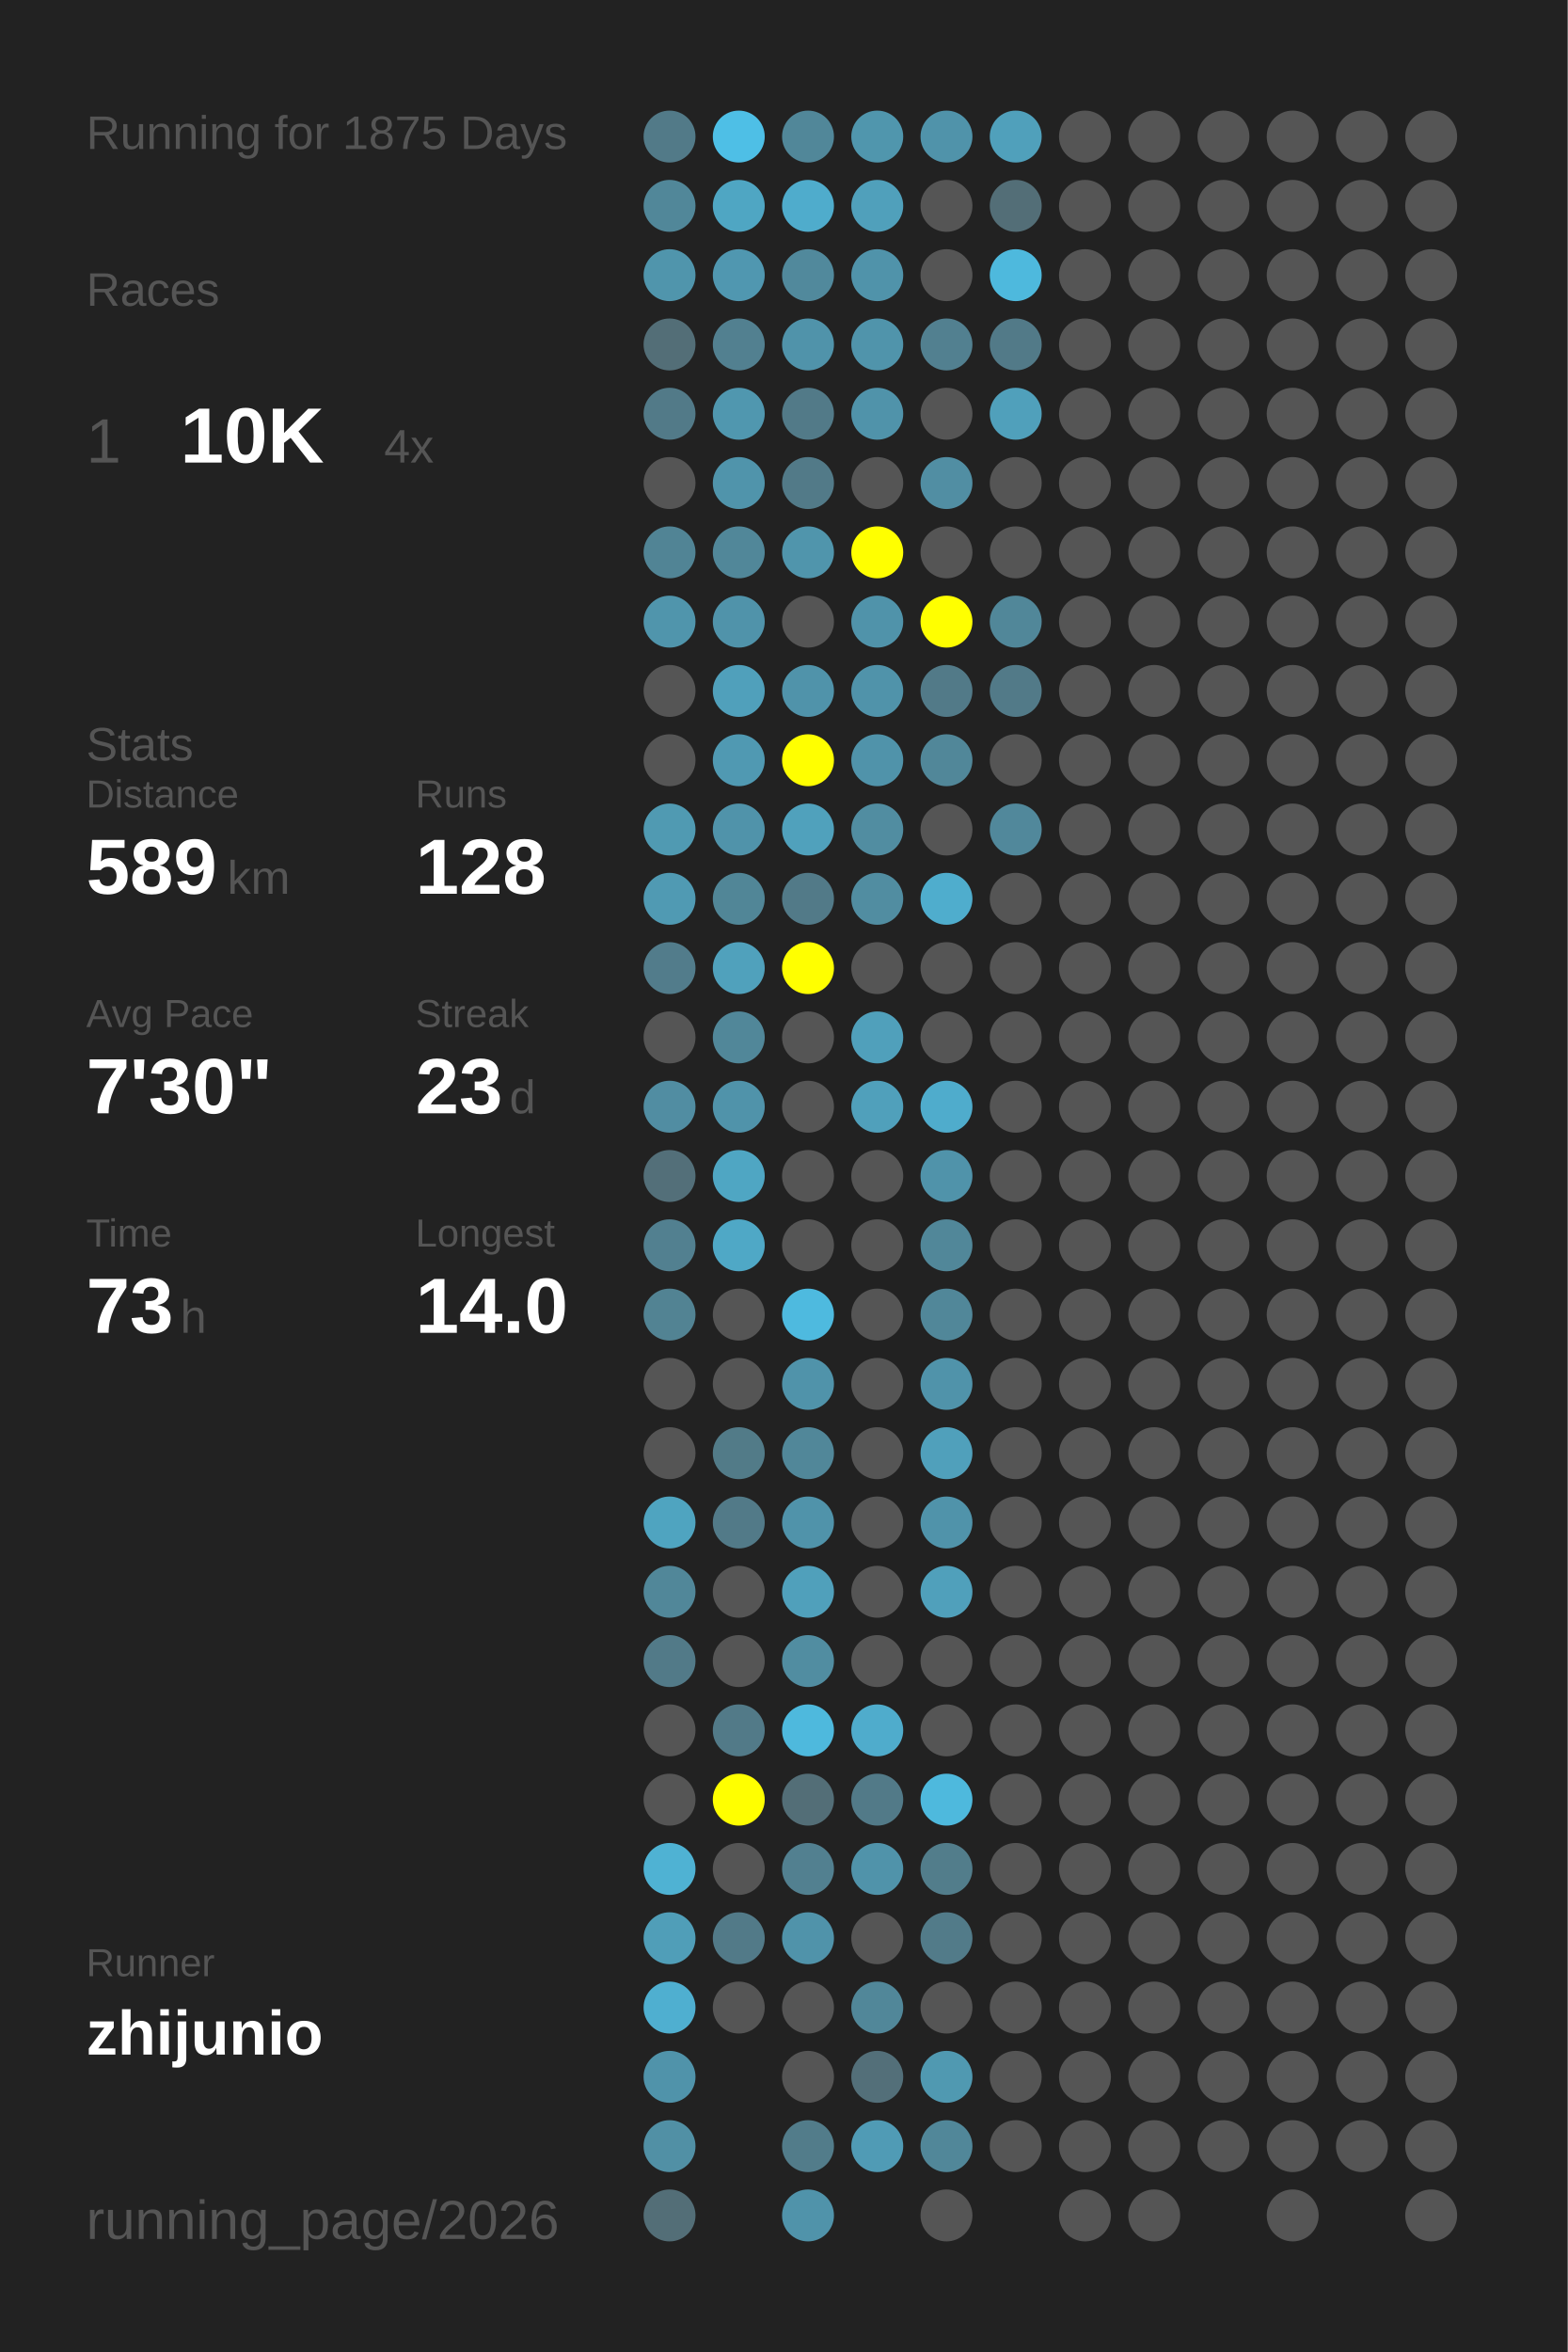
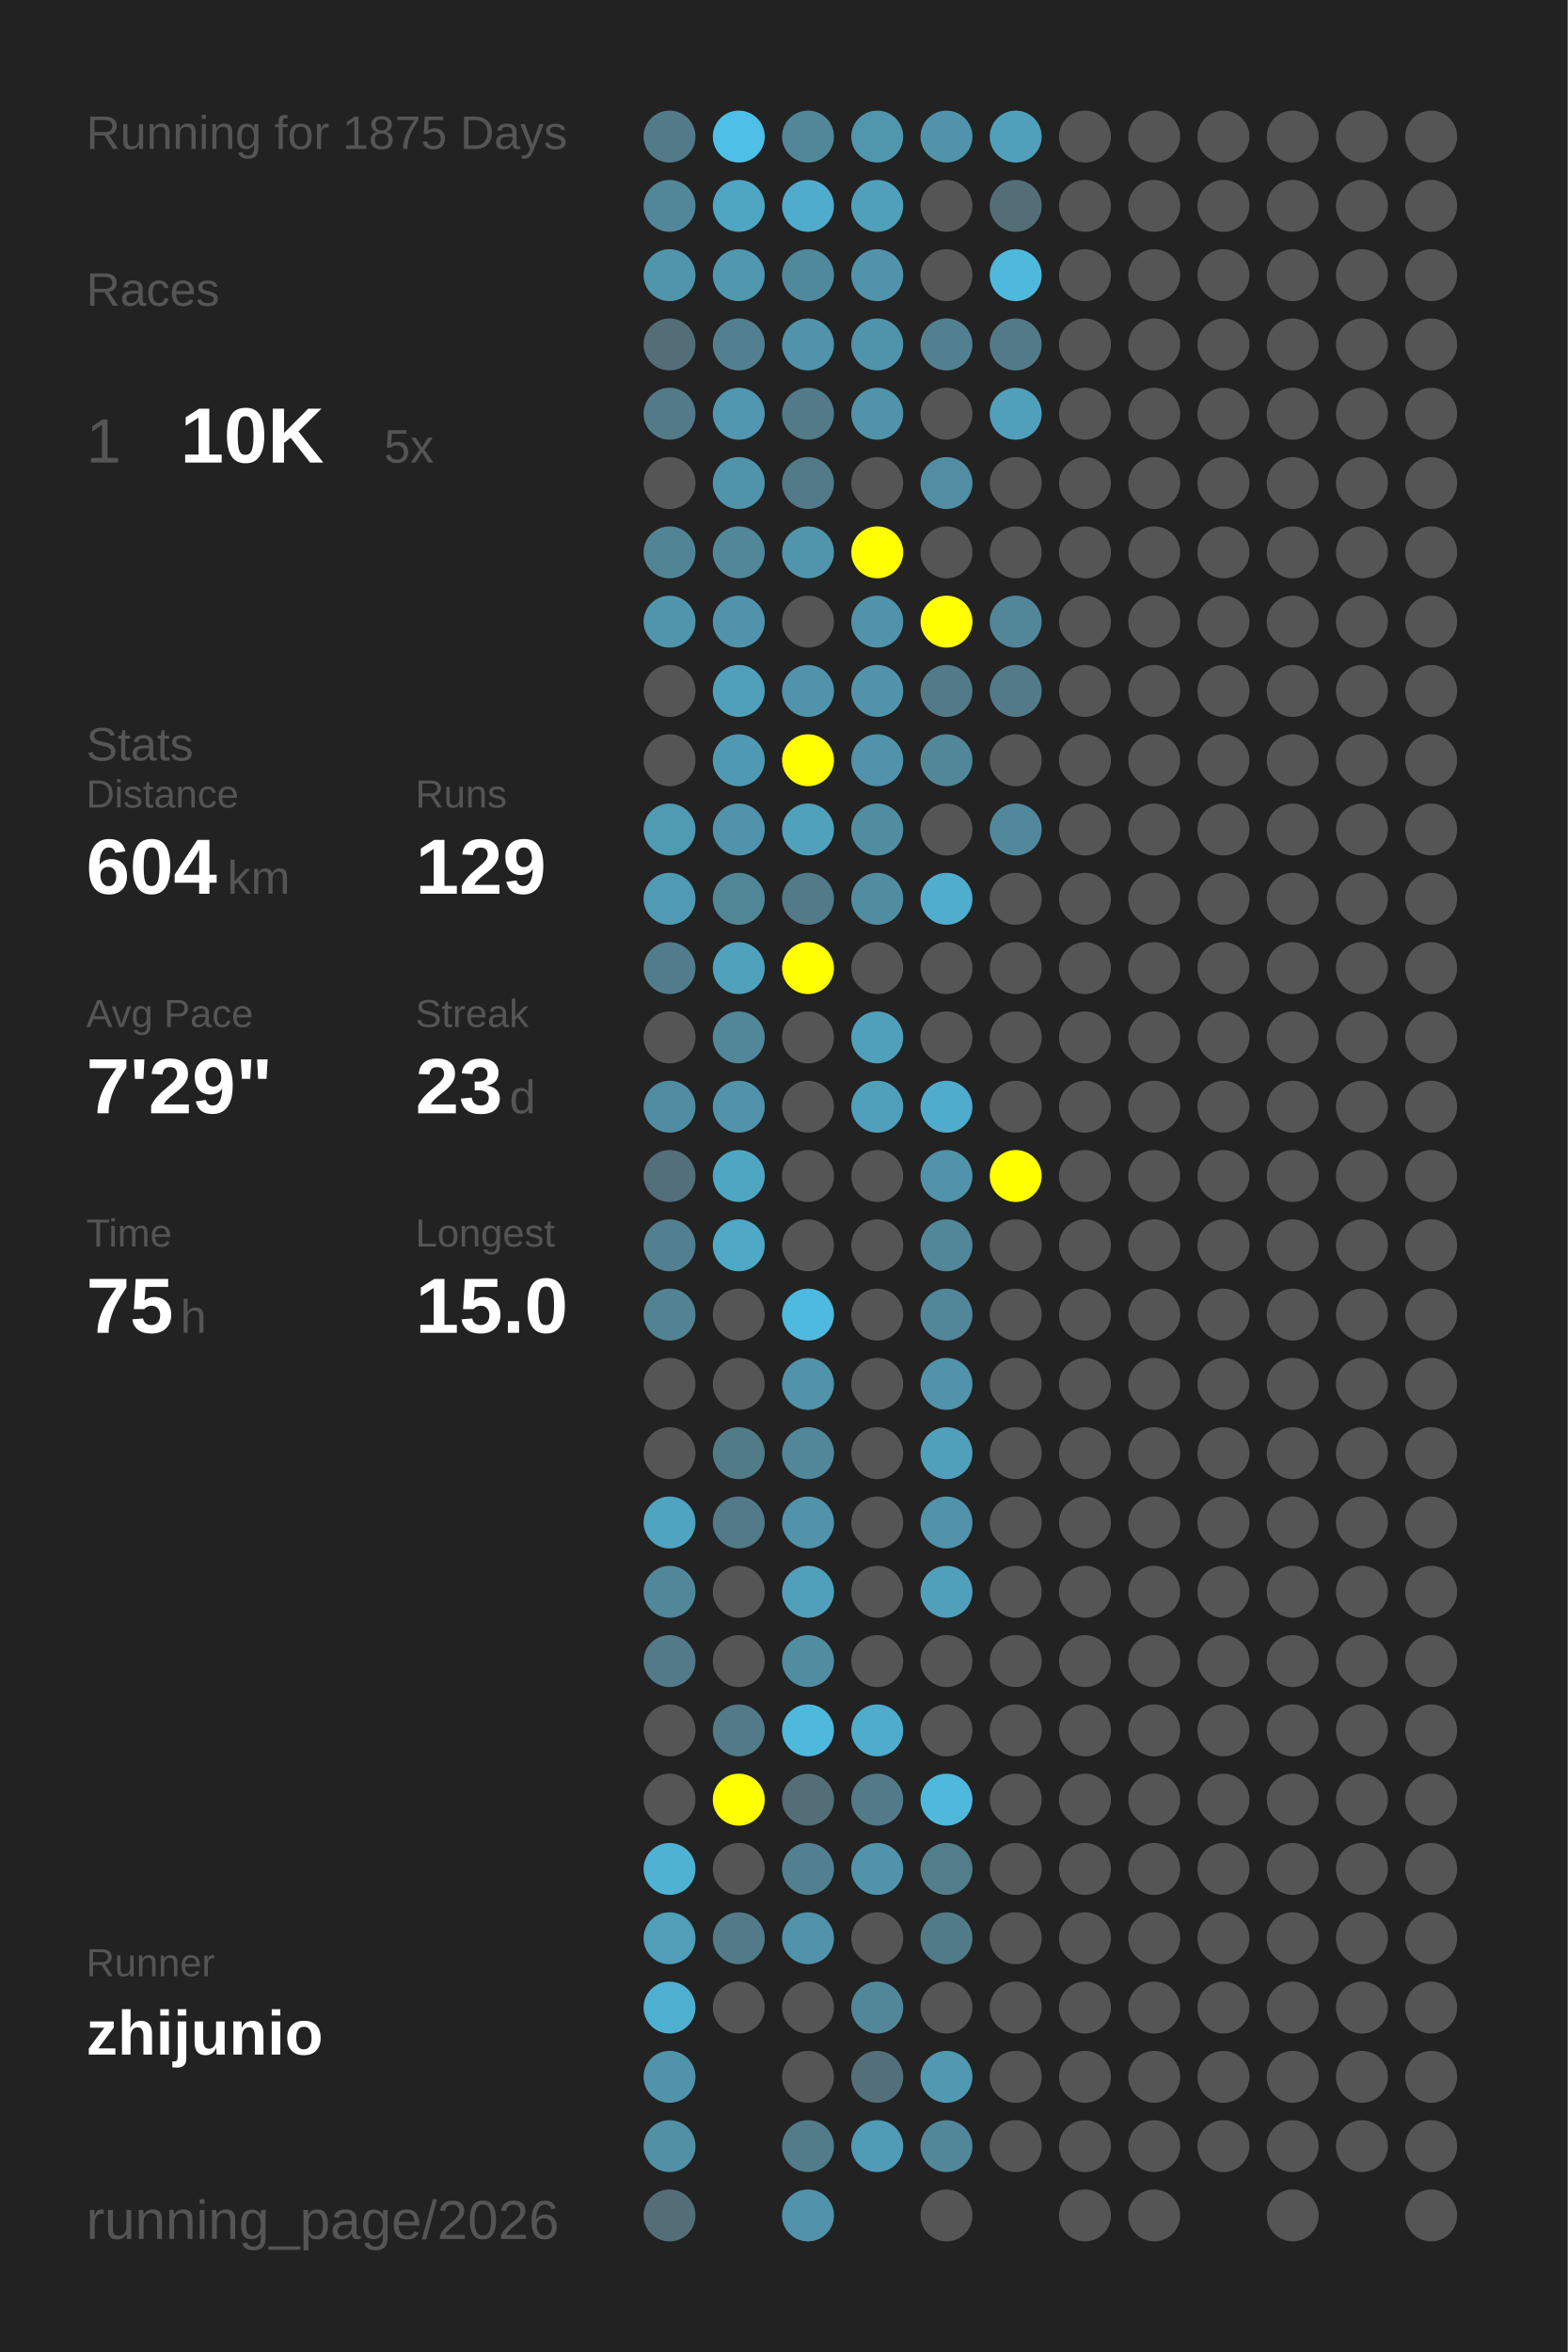
<svg xmlns="http://www.w3.org/2000/svg" baseProfile="full" height="300mm" version="1.1" viewBox="0,0,200,300" width="200mm">
  <defs />
  <rect fill="#222222" height="300" width="200" x="0" y="0" />
  <text fill="#555555" style="font-size:6px; font-family:Arial;" x="11" y="19">Running for 1875 Days</text>
  <text fill="#555555" style="font-size:6px; font-family:Arial;" x="11" y="39">Races</text>
  <text fill="#555555" style="font-size:8px; font-family:Arial;" x="11" y="59">1</text>
  <text fill="#FFFFFF" style="font-size:10px; font-family:Arial; font-weight:bold;" x="23" y="59">10K</text>
-   <text fill="#555555" style="font-size:6px; font-family:Arial;" x="49" y="59">4x</text>
+   <text fill="#555555" style="font-size:6px; font-family:Arial;" x="49" y="59">5x</text>
  <text fill="#555555" style="font-size:6px; font-family:Arial;" x="11" y="97">Stats</text>
  <text fill="#555555" style="font-size:5px; font-family:Arial;" x="11" y="103">Distance</text>
-   <text fill="#FFFFFF" style="font-size:10px; font-family:Arial; font-weight:bold;" x="11" y="114">589</text>
+   <text fill="#FFFFFF" style="font-size:10px; font-family:Arial; font-weight:bold;" x="11" y="114">604</text>
  <text fill="#555555" style="font-size:6px; font-family:Arial;" x="29" y="114">km</text>
  <text fill="#555555" style="font-size:5px; font-family:Arial;" x="53" y="103">Runs</text>
-   <text fill="#FFFFFF" style="font-size:10px; font-family:Arial; font-weight:bold;" x="53" y="114">128</text>
+   <text fill="#FFFFFF" style="font-size:10px; font-family:Arial; font-weight:bold;" x="53" y="114">129</text>
  <text fill="#555555" style="font-size:5px; font-family:Arial;" x="11" y="131">Avg Pace</text>
-   <text fill="#FFFFFF" style="font-size:10px; font-family:Arial; font-weight:bold;" x="11" y="142">7'30"</text>
+   <text fill="#FFFFFF" style="font-size:10px; font-family:Arial; font-weight:bold;" x="11" y="142">7'29"</text>
  <text fill="#555555" style="font-size:5px; font-family:Arial;" x="53" y="131">Streak</text>
  <text fill="#FFFFFF" style="font-size:10px; font-family:Arial; font-weight:bold;" x="53" y="142">23</text>
  <text fill="#555555" style="font-size:6px; font-family:Arial;" x="65" y="142">d</text>
  <text fill="#555555" style="font-size:5px; font-family:Arial;" x="11" y="159">Time</text>
-   <text fill="#FFFFFF" style="font-size:10px; font-family:Arial; font-weight:bold;" x="11" y="170">73</text>
+   <text fill="#FFFFFF" style="font-size:10px; font-family:Arial; font-weight:bold;" x="11" y="170">75</text>
  <text fill="#555555" style="font-size:6px; font-family:Arial;" x="23" y="170">h</text>
  <text fill="#555555" style="font-size:5px; font-family:Arial;" x="53" y="159">Longest</text>
-   <text fill="#FFFFFF" style="font-size:10px; font-family:Arial; font-weight:bold;" x="53" y="170">14.0</text>
+   <text fill="#FFFFFF" style="font-size:10px; font-family:Arial; font-weight:bold;" x="53" y="170">15.0</text>
  <text fill="#555555" style="font-size:5px; font-family:Arial;" x="11" y="252.065">Runner</text>
  <text fill="#FFFFFF" style="font-size:8px; font-family:Arial; font-weight:bold;" x="11" y="262.065">zhijunio</text>
  <text fill="#555555" style="font-size:7px; font-family:Arial;" x="11" y="285.581">running_page/2026</text>
  <circle cx="85.417" cy="17.419" fill="#527a88" r="3.312" />
  <circle cx="85.417" cy="26.258" fill="#518799" r="3.312" />
  <circle cx="85.417" cy="35.097" fill="#5095ac" r="3.312" />
  <circle cx="85.417" cy="43.935" fill="#536e77" r="3.312" />
  <circle cx="85.417" cy="52.774" fill="#527a88" r="3.312" />
  <circle cx="85.417" cy="61.613" fill="#555555" r="3.312" />
  <circle cx="85.417" cy="70.452" fill="#518495" r="3.312" />
  <circle cx="85.417" cy="79.29" fill="#5095ac" r="3.312" />
  <circle cx="85.417" cy="88.129" fill="#555555" r="3.312" />
  <circle cx="85.417" cy="96.968" fill="#555555" r="3.312" />
  <circle cx="85.417" cy="105.806" fill="#509ab2" r="3.312" />
  <circle cx="85.417" cy="114.645" fill="#509ab3" r="3.312" />
  <circle cx="85.417" cy="123.484" fill="#527c8b" r="3.312" />
  <circle cx="85.417" cy="132.323" fill="#555555" r="3.312" />
  <circle cx="85.417" cy="141.161" fill="#518da2" r="3.312" />
  <circle cx="85.417" cy="150" fill="#536f79" r="3.312" />
  <circle cx="85.417" cy="158.839" fill="#528090" r="3.312" />
  <circle cx="85.417" cy="167.677" fill="#528393" r="3.312" />
  <circle cx="85.417" cy="176.516" fill="#555555" r="3.312" />
  <circle cx="85.417" cy="185.355" fill="#555555" r="3.312" />
  <circle cx="85.417" cy="194.194" fill="#4fa4c0" r="3.312" />
  <circle cx="85.417" cy="203.032" fill="#518799" r="3.312" />
  <circle cx="85.417" cy="211.871" fill="#527a88" r="3.312" />
  <circle cx="85.417" cy="220.71" fill="#555555" r="3.312" />
  <circle cx="85.417" cy="229.548" fill="#555555" r="3.312" />
  <circle cx="85.417" cy="238.387" fill="#4fb2d3" r="3.312" />
  <circle cx="85.417" cy="247.226" fill="#509eb8" r="3.312" />
  <circle cx="85.417" cy="256.065" fill="#4fafd0" r="3.312" />
  <circle cx="85.417" cy="264.903" fill="#5093aa" r="3.312" />
  <circle cx="85.417" cy="273.742" fill="#5190a5" r="3.312" />
  <circle cx="85.417" cy="282.581" fill="#536e77" r="3.312" />
  <circle cx="94.25" cy="17.419" fill="#4ebfe6" r="3.312" />
  <circle cx="94.25" cy="26.258" fill="#4fa6c3" r="3.312" />
  <circle cx="94.25" cy="35.097" fill="#5097b0" r="3.312" />
  <circle cx="94.25" cy="43.935" fill="#528090" r="3.312" />
  <circle cx="94.25" cy="52.774" fill="#5097af" r="3.312" />
  <circle cx="94.25" cy="61.613" fill="#5094ab" r="3.312" />
  <circle cx="94.25" cy="70.452" fill="#518799" r="3.312" />
  <circle cx="94.25" cy="79.29" fill="#5093aa" r="3.312" />
  <circle cx="94.25" cy="88.129" fill="#50a0bb" r="3.312" />
  <circle cx="94.25" cy="96.968" fill="#5099b2" r="3.312" />
  <circle cx="94.25" cy="105.806" fill="#5093aa" r="3.312" />
  <circle cx="94.25" cy="114.645" fill="#518697" r="3.312" />
  <circle cx="94.25" cy="123.484" fill="#50a1bc" r="3.312" />
  <circle cx="94.25" cy="132.323" fill="#518799" r="3.312" />
  <circle cx="94.25" cy="141.161" fill="#5093aa" r="3.312" />
  <circle cx="94.25" cy="150" fill="#4fa6c3" r="3.312" />
  <circle cx="94.25" cy="158.839" fill="#4fa8c6" r="3.312" />
  <circle cx="94.25" cy="167.677" fill="#555555" r="3.312" />
  <circle cx="94.25" cy="176.516" fill="#555555" r="3.312" />
  <circle cx="94.25" cy="185.355" fill="#527b88" r="3.312" />
  <circle cx="94.25" cy="194.194" fill="#527a88" r="3.312" />
  <circle cx="94.25" cy="203.032" fill="#555555" r="3.312" />
  <circle cx="94.25" cy="211.871" fill="#555555" r="3.312" />
  <circle cx="94.25" cy="220.71" fill="#527a88" r="3.312" />
  <circle cx="94.25" cy="229.548" fill="#FFFF00" r="3.312" />
  <circle cx="94.25" cy="238.387" fill="#555555" r="3.312" />
  <circle cx="94.25" cy="247.226" fill="#527a88" r="3.312" />
  <circle cx="94.25" cy="256.065" fill="#555555" r="3.312" />
  <circle cx="103.083" cy="17.419" fill="#518799" r="3.312" />
  <circle cx="103.083" cy="26.258" fill="#4faccc" r="3.312" />
  <circle cx="103.083" cy="35.097" fill="#51899c" r="3.312" />
  <circle cx="103.083" cy="43.935" fill="#5093aa" r="3.312" />
  <circle cx="103.083" cy="52.774" fill="#527a88" r="3.312" />
  <circle cx="103.083" cy="61.613" fill="#527a88" r="3.312" />
  <circle cx="103.083" cy="70.452" fill="#5095ac" r="3.312" />
  <circle cx="103.083" cy="79.29" fill="#555555" r="3.312" />
  <circle cx="103.083" cy="88.129" fill="#5093aa" r="3.312" />
  <circle cx="103.083" cy="96.968" fill="#FFFF00" r="3.312" />
  <circle cx="103.083" cy="105.806" fill="#50a1bc" r="3.312" />
  <circle cx="103.083" cy="114.645" fill="#527a88" r="3.312" />
  <circle cx="103.083" cy="123.484" fill="#FFFF00" r="3.312" />
  <circle cx="103.083" cy="132.323" fill="#555555" r="3.312" />
  <circle cx="103.083" cy="141.161" fill="#555555" r="3.312" />
  <circle cx="103.083" cy="150" fill="#555555" r="3.312" />
  <circle cx="103.083" cy="158.839" fill="#555555" r="3.312" />
  <circle cx="103.083" cy="167.677" fill="#4ebadf" r="3.312" />
  <circle cx="103.083" cy="176.516" fill="#5093aa" r="3.312" />
  <circle cx="103.083" cy="185.355" fill="#518799" r="3.312" />
  <circle cx="103.083" cy="194.194" fill="#5093aa" r="3.312" />
  <circle cx="103.083" cy="203.032" fill="#50a0bb" r="3.312" />
  <circle cx="103.083" cy="211.871" fill="#518da1" r="3.312" />
  <circle cx="103.083" cy="220.71" fill="#4eb9dd" r="3.312" />
  <circle cx="103.083" cy="229.548" fill="#536e77" r="3.312" />
  <circle cx="103.083" cy="238.387" fill="#528090" r="3.312" />
  <circle cx="103.083" cy="247.226" fill="#5093aa" r="3.312" />
  <circle cx="103.083" cy="256.065" fill="#555555" r="3.312" />
  <circle cx="103.083" cy="264.903" fill="#555555" r="3.312" />
  <circle cx="103.083" cy="273.742" fill="#527c8a" r="3.312" />
  <circle cx="103.083" cy="282.581" fill="#5093aa" r="3.312" />
  <circle cx="111.917" cy="17.419" fill="#5096ad" r="3.312" />
  <circle cx="111.917" cy="26.258" fill="#50a0bb" r="3.312" />
  <circle cx="111.917" cy="35.097" fill="#5093aa" r="3.312" />
  <circle cx="111.917" cy="43.935" fill="#5094ab" r="3.312" />
  <circle cx="111.917" cy="52.774" fill="#5093aa" r="3.312" />
  <circle cx="111.917" cy="61.613" fill="#555555" r="3.312" />
  <circle cx="111.917" cy="70.452" fill="#FFFF00" r="3.312" />
  <circle cx="111.917" cy="79.29" fill="#5093aa" r="3.312" />
  <circle cx="111.917" cy="88.129" fill="#5093aa" r="3.312" />
  <circle cx="111.917" cy="96.968" fill="#5093aa" r="3.312" />
  <circle cx="111.917" cy="105.806" fill="#518da1" r="3.312" />
  <circle cx="111.917" cy="114.645" fill="#518da1" r="3.312" />
  <circle cx="111.917" cy="123.484" fill="#555555" r="3.312" />
  <circle cx="111.917" cy="132.323" fill="#50a0bb" r="3.312" />
  <circle cx="111.917" cy="141.161" fill="#50a0bb" r="3.312" />
  <circle cx="111.917" cy="150" fill="#555555" r="3.312" />
  <circle cx="111.917" cy="158.839" fill="#555555" r="3.312" />
  <circle cx="111.917" cy="167.677" fill="#555555" r="3.312" />
  <circle cx="111.917" cy="176.516" fill="#555555" r="3.312" />
  <circle cx="111.917" cy="185.355" fill="#555555" r="3.312" />
  <circle cx="111.917" cy="194.194" fill="#555555" r="3.312" />
  <circle cx="111.917" cy="203.032" fill="#555555" r="3.312" />
  <circle cx="111.917" cy="211.871" fill="#555555" r="3.312" />
  <circle cx="111.917" cy="220.71" fill="#4faccc" r="3.312" />
  <circle cx="111.917" cy="229.548" fill="#527a88" r="3.312" />
  <circle cx="111.917" cy="238.387" fill="#5093aa" r="3.312" />
  <circle cx="111.917" cy="247.226" fill="#555555" r="3.312" />
  <circle cx="111.917" cy="256.065" fill="#518799" r="3.312" />
  <circle cx="111.917" cy="264.903" fill="#536f79" r="3.312" />
  <circle cx="111.917" cy="273.742" fill="#509bb5" r="3.312" />
  <circle cx="120.75" cy="17.419" fill="#5093aa" r="3.312" />
  <circle cx="120.75" cy="26.258" fill="#555555" r="3.312" />
  <circle cx="120.75" cy="35.097" fill="#555555" r="3.312" />
  <circle cx="120.75" cy="43.935" fill="#528090" r="3.312" />
  <circle cx="120.75" cy="52.774" fill="#555555" r="3.312" />
  <circle cx="120.75" cy="61.613" fill="#518ea3" r="3.312" />
  <circle cx="120.75" cy="70.452" fill="#555555" r="3.312" />
  <circle cx="120.75" cy="79.29" fill="#FFFF00" r="3.312" />
  <circle cx="120.75" cy="88.129" fill="#527a88" r="3.312" />
  <circle cx="120.75" cy="96.968" fill="#518799" r="3.312" />
  <circle cx="120.75" cy="105.806" fill="#555555" r="3.312" />
  <circle cx="120.75" cy="114.645" fill="#4fadcd" r="3.312" />
  <circle cx="120.75" cy="123.484" fill="#555555" r="3.312" />
  <circle cx="120.75" cy="132.323" fill="#555555" r="3.312" />
  <circle cx="120.75" cy="141.161" fill="#4faccc" r="3.312" />
  <circle cx="120.75" cy="150" fill="#5093aa" r="3.312" />
  <circle cx="120.75" cy="158.839" fill="#518799" r="3.312" />
  <circle cx="120.75" cy="167.677" fill="#518799" r="3.312" />
  <circle cx="120.75" cy="176.516" fill="#5093aa" r="3.312" />
  <circle cx="120.75" cy="185.355" fill="#50a0bb" r="3.312" />
  <circle cx="120.75" cy="194.194" fill="#5093aa" r="3.312" />
  <circle cx="120.75" cy="203.032" fill="#50a0bb" r="3.312" />
  <circle cx="120.75" cy="211.871" fill="#555555" r="3.312" />
  <circle cx="120.75" cy="220.71" fill="#555555" r="3.312" />
  <circle cx="120.75" cy="229.548" fill="#4eb9dd" r="3.312" />
  <circle cx="120.75" cy="238.387" fill="#527d8b" r="3.312" />
  <circle cx="120.75" cy="247.226" fill="#527b89" r="3.312" />
  <circle cx="120.75" cy="256.065" fill="#555555" r="3.312" />
  <circle cx="120.75" cy="264.903" fill="#5099b1" r="3.312" />
  <circle cx="120.75" cy="273.742" fill="#518799" r="3.312" />
  <circle cx="120.75" cy="282.581" fill="#555555" r="3.312" />
  <circle cx="129.583" cy="17.419" fill="#50a0bb" r="3.312" />
  <circle cx="129.583" cy="26.258" fill="#536e77" r="3.312" />
  <circle cx="129.583" cy="35.097" fill="#4eb9dd" r="3.312" />
  <circle cx="129.583" cy="43.935" fill="#527a88" r="3.312" />
  <circle cx="129.583" cy="52.774" fill="#50a0bb" r="3.312" />
  <circle cx="129.583" cy="61.613" fill="#555555" r="3.312" />
  <circle cx="129.583" cy="70.452" fill="#555555" r="3.312" />
  <circle cx="129.583" cy="79.29" fill="#518799" r="3.312" />
  <circle cx="129.583" cy="88.129" fill="#527a88" r="3.312" />
  <circle cx="129.583" cy="96.968" fill="#555555" r="3.312" />
  <circle cx="129.583" cy="105.806" fill="#51889b" r="3.312" />
  <circle cx="129.583" cy="114.645" fill="#555555" r="3.312" />
  <circle cx="129.583" cy="123.484" fill="#555555" r="3.312" />
  <circle cx="129.583" cy="132.323" fill="#555555" r="3.312" />
  <circle cx="129.583" cy="141.161" fill="#555555" r="3.312" />
-   <circle cx="129.583" cy="150" fill="#555555" r="3.312" />
+   <circle cx="129.583" cy="150" fill="#FFFF00" r="3.312" />
  <circle cx="129.583" cy="158.839" fill="#555555" r="3.312" />
  <circle cx="129.583" cy="167.677" fill="#555555" r="3.312" />
  <circle cx="129.583" cy="176.516" fill="#555555" r="3.312" />
  <circle cx="129.583" cy="185.355" fill="#555555" r="3.312" />
  <circle cx="129.583" cy="194.194" fill="#555555" r="3.312" />
  <circle cx="129.583" cy="203.032" fill="#555555" r="3.312" />
  <circle cx="129.583" cy="211.871" fill="#555555" r="3.312" />
  <circle cx="129.583" cy="220.71" fill="#555555" r="3.312" />
  <circle cx="129.583" cy="229.548" fill="#555555" r="3.312" />
  <circle cx="129.583" cy="238.387" fill="#555555" r="3.312" />
  <circle cx="129.583" cy="247.226" fill="#555555" r="3.312" />
  <circle cx="129.583" cy="256.065" fill="#555555" r="3.312" />
  <circle cx="129.583" cy="264.903" fill="#555555" r="3.312" />
  <circle cx="129.583" cy="273.742" fill="#555555" r="3.312" />
  <circle cx="138.417" cy="17.419" fill="#555555" r="3.312" />
  <circle cx="138.417" cy="26.258" fill="#555555" r="3.312" />
  <circle cx="138.417" cy="35.097" fill="#555555" r="3.312" />
  <circle cx="138.417" cy="43.935" fill="#555555" r="3.312" />
  <circle cx="138.417" cy="52.774" fill="#555555" r="3.312" />
  <circle cx="138.417" cy="61.613" fill="#555555" r="3.312" />
  <circle cx="138.417" cy="70.452" fill="#555555" r="3.312" />
  <circle cx="138.417" cy="79.29" fill="#555555" r="3.312" />
  <circle cx="138.417" cy="88.129" fill="#555555" r="3.312" />
  <circle cx="138.417" cy="96.968" fill="#555555" r="3.312" />
  <circle cx="138.417" cy="105.806" fill="#555555" r="3.312" />
  <circle cx="138.417" cy="114.645" fill="#555555" r="3.312" />
  <circle cx="138.417" cy="123.484" fill="#555555" r="3.312" />
  <circle cx="138.417" cy="132.323" fill="#555555" r="3.312" />
  <circle cx="138.417" cy="141.161" fill="#555555" r="3.312" />
  <circle cx="138.417" cy="150" fill="#555555" r="3.312" />
  <circle cx="138.417" cy="158.839" fill="#555555" r="3.312" />
  <circle cx="138.417" cy="167.677" fill="#555555" r="3.312" />
  <circle cx="138.417" cy="176.516" fill="#555555" r="3.312" />
  <circle cx="138.417" cy="185.355" fill="#555555" r="3.312" />
  <circle cx="138.417" cy="194.194" fill="#555555" r="3.312" />
  <circle cx="138.417" cy="203.032" fill="#555555" r="3.312" />
  <circle cx="138.417" cy="211.871" fill="#555555" r="3.312" />
  <circle cx="138.417" cy="220.71" fill="#555555" r="3.312" />
  <circle cx="138.417" cy="229.548" fill="#555555" r="3.312" />
  <circle cx="138.417" cy="238.387" fill="#555555" r="3.312" />
  <circle cx="138.417" cy="247.226" fill="#555555" r="3.312" />
  <circle cx="138.417" cy="256.065" fill="#555555" r="3.312" />
  <circle cx="138.417" cy="264.903" fill="#555555" r="3.312" />
  <circle cx="138.417" cy="273.742" fill="#555555" r="3.312" />
  <circle cx="138.417" cy="282.581" fill="#555555" r="3.312" />
  <circle cx="147.25" cy="17.419" fill="#555555" r="3.312" />
  <circle cx="147.25" cy="26.258" fill="#555555" r="3.312" />
  <circle cx="147.25" cy="35.097" fill="#555555" r="3.312" />
  <circle cx="147.25" cy="43.935" fill="#555555" r="3.312" />
  <circle cx="147.25" cy="52.774" fill="#555555" r="3.312" />
  <circle cx="147.25" cy="61.613" fill="#555555" r="3.312" />
  <circle cx="147.25" cy="70.452" fill="#555555" r="3.312" />
  <circle cx="147.25" cy="79.29" fill="#555555" r="3.312" />
  <circle cx="147.25" cy="88.129" fill="#555555" r="3.312" />
  <circle cx="147.25" cy="96.968" fill="#555555" r="3.312" />
  <circle cx="147.25" cy="105.806" fill="#555555" r="3.312" />
  <circle cx="147.25" cy="114.645" fill="#555555" r="3.312" />
  <circle cx="147.25" cy="123.484" fill="#555555" r="3.312" />
  <circle cx="147.25" cy="132.323" fill="#555555" r="3.312" />
  <circle cx="147.25" cy="141.161" fill="#555555" r="3.312" />
  <circle cx="147.25" cy="150" fill="#555555" r="3.312" />
  <circle cx="147.25" cy="158.839" fill="#555555" r="3.312" />
  <circle cx="147.25" cy="167.677" fill="#555555" r="3.312" />
  <circle cx="147.25" cy="176.516" fill="#555555" r="3.312" />
  <circle cx="147.25" cy="185.355" fill="#555555" r="3.312" />
  <circle cx="147.25" cy="194.194" fill="#555555" r="3.312" />
  <circle cx="147.25" cy="203.032" fill="#555555" r="3.312" />
  <circle cx="147.25" cy="211.871" fill="#555555" r="3.312" />
  <circle cx="147.25" cy="220.71" fill="#555555" r="3.312" />
  <circle cx="147.25" cy="229.548" fill="#555555" r="3.312" />
  <circle cx="147.25" cy="238.387" fill="#555555" r="3.312" />
  <circle cx="147.25" cy="247.226" fill="#555555" r="3.312" />
  <circle cx="147.25" cy="256.065" fill="#555555" r="3.312" />
  <circle cx="147.25" cy="264.903" fill="#555555" r="3.312" />
  <circle cx="147.25" cy="273.742" fill="#555555" r="3.312" />
  <circle cx="147.25" cy="282.581" fill="#555555" r="3.312" />
  <circle cx="156.083" cy="17.419" fill="#555555" r="3.312" />
  <circle cx="156.083" cy="26.258" fill="#555555" r="3.312" />
  <circle cx="156.083" cy="35.097" fill="#555555" r="3.312" />
  <circle cx="156.083" cy="43.935" fill="#555555" r="3.312" />
  <circle cx="156.083" cy="52.774" fill="#555555" r="3.312" />
  <circle cx="156.083" cy="61.613" fill="#555555" r="3.312" />
  <circle cx="156.083" cy="70.452" fill="#555555" r="3.312" />
  <circle cx="156.083" cy="79.29" fill="#555555" r="3.312" />
  <circle cx="156.083" cy="88.129" fill="#555555" r="3.312" />
  <circle cx="156.083" cy="96.968" fill="#555555" r="3.312" />
  <circle cx="156.083" cy="105.806" fill="#555555" r="3.312" />
  <circle cx="156.083" cy="114.645" fill="#555555" r="3.312" />
  <circle cx="156.083" cy="123.484" fill="#555555" r="3.312" />
  <circle cx="156.083" cy="132.323" fill="#555555" r="3.312" />
  <circle cx="156.083" cy="141.161" fill="#555555" r="3.312" />
  <circle cx="156.083" cy="150" fill="#555555" r="3.312" />
  <circle cx="156.083" cy="158.839" fill="#555555" r="3.312" />
  <circle cx="156.083" cy="167.677" fill="#555555" r="3.312" />
  <circle cx="156.083" cy="176.516" fill="#555555" r="3.312" />
  <circle cx="156.083" cy="185.355" fill="#555555" r="3.312" />
  <circle cx="156.083" cy="194.194" fill="#555555" r="3.312" />
  <circle cx="156.083" cy="203.032" fill="#555555" r="3.312" />
  <circle cx="156.083" cy="211.871" fill="#555555" r="3.312" />
  <circle cx="156.083" cy="220.71" fill="#555555" r="3.312" />
  <circle cx="156.083" cy="229.548" fill="#555555" r="3.312" />
  <circle cx="156.083" cy="238.387" fill="#555555" r="3.312" />
  <circle cx="156.083" cy="247.226" fill="#555555" r="3.312" />
  <circle cx="156.083" cy="256.065" fill="#555555" r="3.312" />
  <circle cx="156.083" cy="264.903" fill="#555555" r="3.312" />
  <circle cx="156.083" cy="273.742" fill="#555555" r="3.312" />
  <circle cx="164.917" cy="17.419" fill="#555555" r="3.312" />
  <circle cx="164.917" cy="26.258" fill="#555555" r="3.312" />
  <circle cx="164.917" cy="35.097" fill="#555555" r="3.312" />
  <circle cx="164.917" cy="43.935" fill="#555555" r="3.312" />
  <circle cx="164.917" cy="52.774" fill="#555555" r="3.312" />
  <circle cx="164.917" cy="61.613" fill="#555555" r="3.312" />
  <circle cx="164.917" cy="70.452" fill="#555555" r="3.312" />
  <circle cx="164.917" cy="79.29" fill="#555555" r="3.312" />
  <circle cx="164.917" cy="88.129" fill="#555555" r="3.312" />
  <circle cx="164.917" cy="96.968" fill="#555555" r="3.312" />
  <circle cx="164.917" cy="105.806" fill="#555555" r="3.312" />
  <circle cx="164.917" cy="114.645" fill="#555555" r="3.312" />
  <circle cx="164.917" cy="123.484" fill="#555555" r="3.312" />
  <circle cx="164.917" cy="132.323" fill="#555555" r="3.312" />
  <circle cx="164.917" cy="141.161" fill="#555555" r="3.312" />
  <circle cx="164.917" cy="150" fill="#555555" r="3.312" />
  <circle cx="164.917" cy="158.839" fill="#555555" r="3.312" />
  <circle cx="164.917" cy="167.677" fill="#555555" r="3.312" />
  <circle cx="164.917" cy="176.516" fill="#555555" r="3.312" />
  <circle cx="164.917" cy="185.355" fill="#555555" r="3.312" />
  <circle cx="164.917" cy="194.194" fill="#555555" r="3.312" />
  <circle cx="164.917" cy="203.032" fill="#555555" r="3.312" />
  <circle cx="164.917" cy="211.871" fill="#555555" r="3.312" />
  <circle cx="164.917" cy="220.71" fill="#555555" r="3.312" />
  <circle cx="164.917" cy="229.548" fill="#555555" r="3.312" />
  <circle cx="164.917" cy="238.387" fill="#555555" r="3.312" />
  <circle cx="164.917" cy="247.226" fill="#555555" r="3.312" />
  <circle cx="164.917" cy="256.065" fill="#555555" r="3.312" />
  <circle cx="164.917" cy="264.903" fill="#555555" r="3.312" />
  <circle cx="164.917" cy="273.742" fill="#555555" r="3.312" />
  <circle cx="164.917" cy="282.581" fill="#555555" r="3.312" />
  <circle cx="173.75" cy="17.419" fill="#555555" r="3.312" />
  <circle cx="173.75" cy="26.258" fill="#555555" r="3.312" />
  <circle cx="173.75" cy="35.097" fill="#555555" r="3.312" />
  <circle cx="173.75" cy="43.935" fill="#555555" r="3.312" />
  <circle cx="173.75" cy="52.774" fill="#555555" r="3.312" />
  <circle cx="173.75" cy="61.613" fill="#555555" r="3.312" />
  <circle cx="173.75" cy="70.452" fill="#555555" r="3.312" />
  <circle cx="173.75" cy="79.29" fill="#555555" r="3.312" />
  <circle cx="173.75" cy="88.129" fill="#555555" r="3.312" />
  <circle cx="173.75" cy="96.968" fill="#555555" r="3.312" />
  <circle cx="173.75" cy="105.806" fill="#555555" r="3.312" />
  <circle cx="173.75" cy="114.645" fill="#555555" r="3.312" />
  <circle cx="173.75" cy="123.484" fill="#555555" r="3.312" />
  <circle cx="173.75" cy="132.323" fill="#555555" r="3.312" />
  <circle cx="173.75" cy="141.161" fill="#555555" r="3.312" />
  <circle cx="173.75" cy="150" fill="#555555" r="3.312" />
  <circle cx="173.75" cy="158.839" fill="#555555" r="3.312" />
  <circle cx="173.75" cy="167.677" fill="#555555" r="3.312" />
  <circle cx="173.75" cy="176.516" fill="#555555" r="3.312" />
  <circle cx="173.75" cy="185.355" fill="#555555" r="3.312" />
  <circle cx="173.75" cy="194.194" fill="#555555" r="3.312" />
  <circle cx="173.75" cy="203.032" fill="#555555" r="3.312" />
  <circle cx="173.75" cy="211.871" fill="#555555" r="3.312" />
  <circle cx="173.75" cy="220.71" fill="#555555" r="3.312" />
  <circle cx="173.75" cy="229.548" fill="#555555" r="3.312" />
  <circle cx="173.75" cy="238.387" fill="#555555" r="3.312" />
  <circle cx="173.75" cy="247.226" fill="#555555" r="3.312" />
  <circle cx="173.75" cy="256.065" fill="#555555" r="3.312" />
  <circle cx="173.75" cy="264.903" fill="#555555" r="3.312" />
  <circle cx="173.75" cy="273.742" fill="#555555" r="3.312" />
  <circle cx="182.583" cy="17.419" fill="#555555" r="3.312" />
  <circle cx="182.583" cy="26.258" fill="#555555" r="3.312" />
  <circle cx="182.583" cy="35.097" fill="#555555" r="3.312" />
  <circle cx="182.583" cy="43.935" fill="#555555" r="3.312" />
  <circle cx="182.583" cy="52.774" fill="#555555" r="3.312" />
  <circle cx="182.583" cy="61.613" fill="#555555" r="3.312" />
  <circle cx="182.583" cy="70.452" fill="#555555" r="3.312" />
  <circle cx="182.583" cy="79.29" fill="#555555" r="3.312" />
  <circle cx="182.583" cy="88.129" fill="#555555" r="3.312" />
  <circle cx="182.583" cy="96.968" fill="#555555" r="3.312" />
  <circle cx="182.583" cy="105.806" fill="#555555" r="3.312" />
  <circle cx="182.583" cy="114.645" fill="#555555" r="3.312" />
  <circle cx="182.583" cy="123.484" fill="#555555" r="3.312" />
  <circle cx="182.583" cy="132.323" fill="#555555" r="3.312" />
  <circle cx="182.583" cy="141.161" fill="#555555" r="3.312" />
  <circle cx="182.583" cy="150" fill="#555555" r="3.312" />
  <circle cx="182.583" cy="158.839" fill="#555555" r="3.312" />
  <circle cx="182.583" cy="167.677" fill="#555555" r="3.312" />
  <circle cx="182.583" cy="176.516" fill="#555555" r="3.312" />
  <circle cx="182.583" cy="185.355" fill="#555555" r="3.312" />
  <circle cx="182.583" cy="194.194" fill="#555555" r="3.312" />
  <circle cx="182.583" cy="203.032" fill="#555555" r="3.312" />
  <circle cx="182.583" cy="211.871" fill="#555555" r="3.312" />
  <circle cx="182.583" cy="220.71" fill="#555555" r="3.312" />
  <circle cx="182.583" cy="229.548" fill="#555555" r="3.312" />
  <circle cx="182.583" cy="238.387" fill="#555555" r="3.312" />
  <circle cx="182.583" cy="247.226" fill="#555555" r="3.312" />
  <circle cx="182.583" cy="256.065" fill="#555555" r="3.312" />
  <circle cx="182.583" cy="264.903" fill="#555555" r="3.312" />
  <circle cx="182.583" cy="273.742" fill="#555555" r="3.312" />
  <circle cx="182.583" cy="282.581" fill="#555555" r="3.312" />
</svg>
